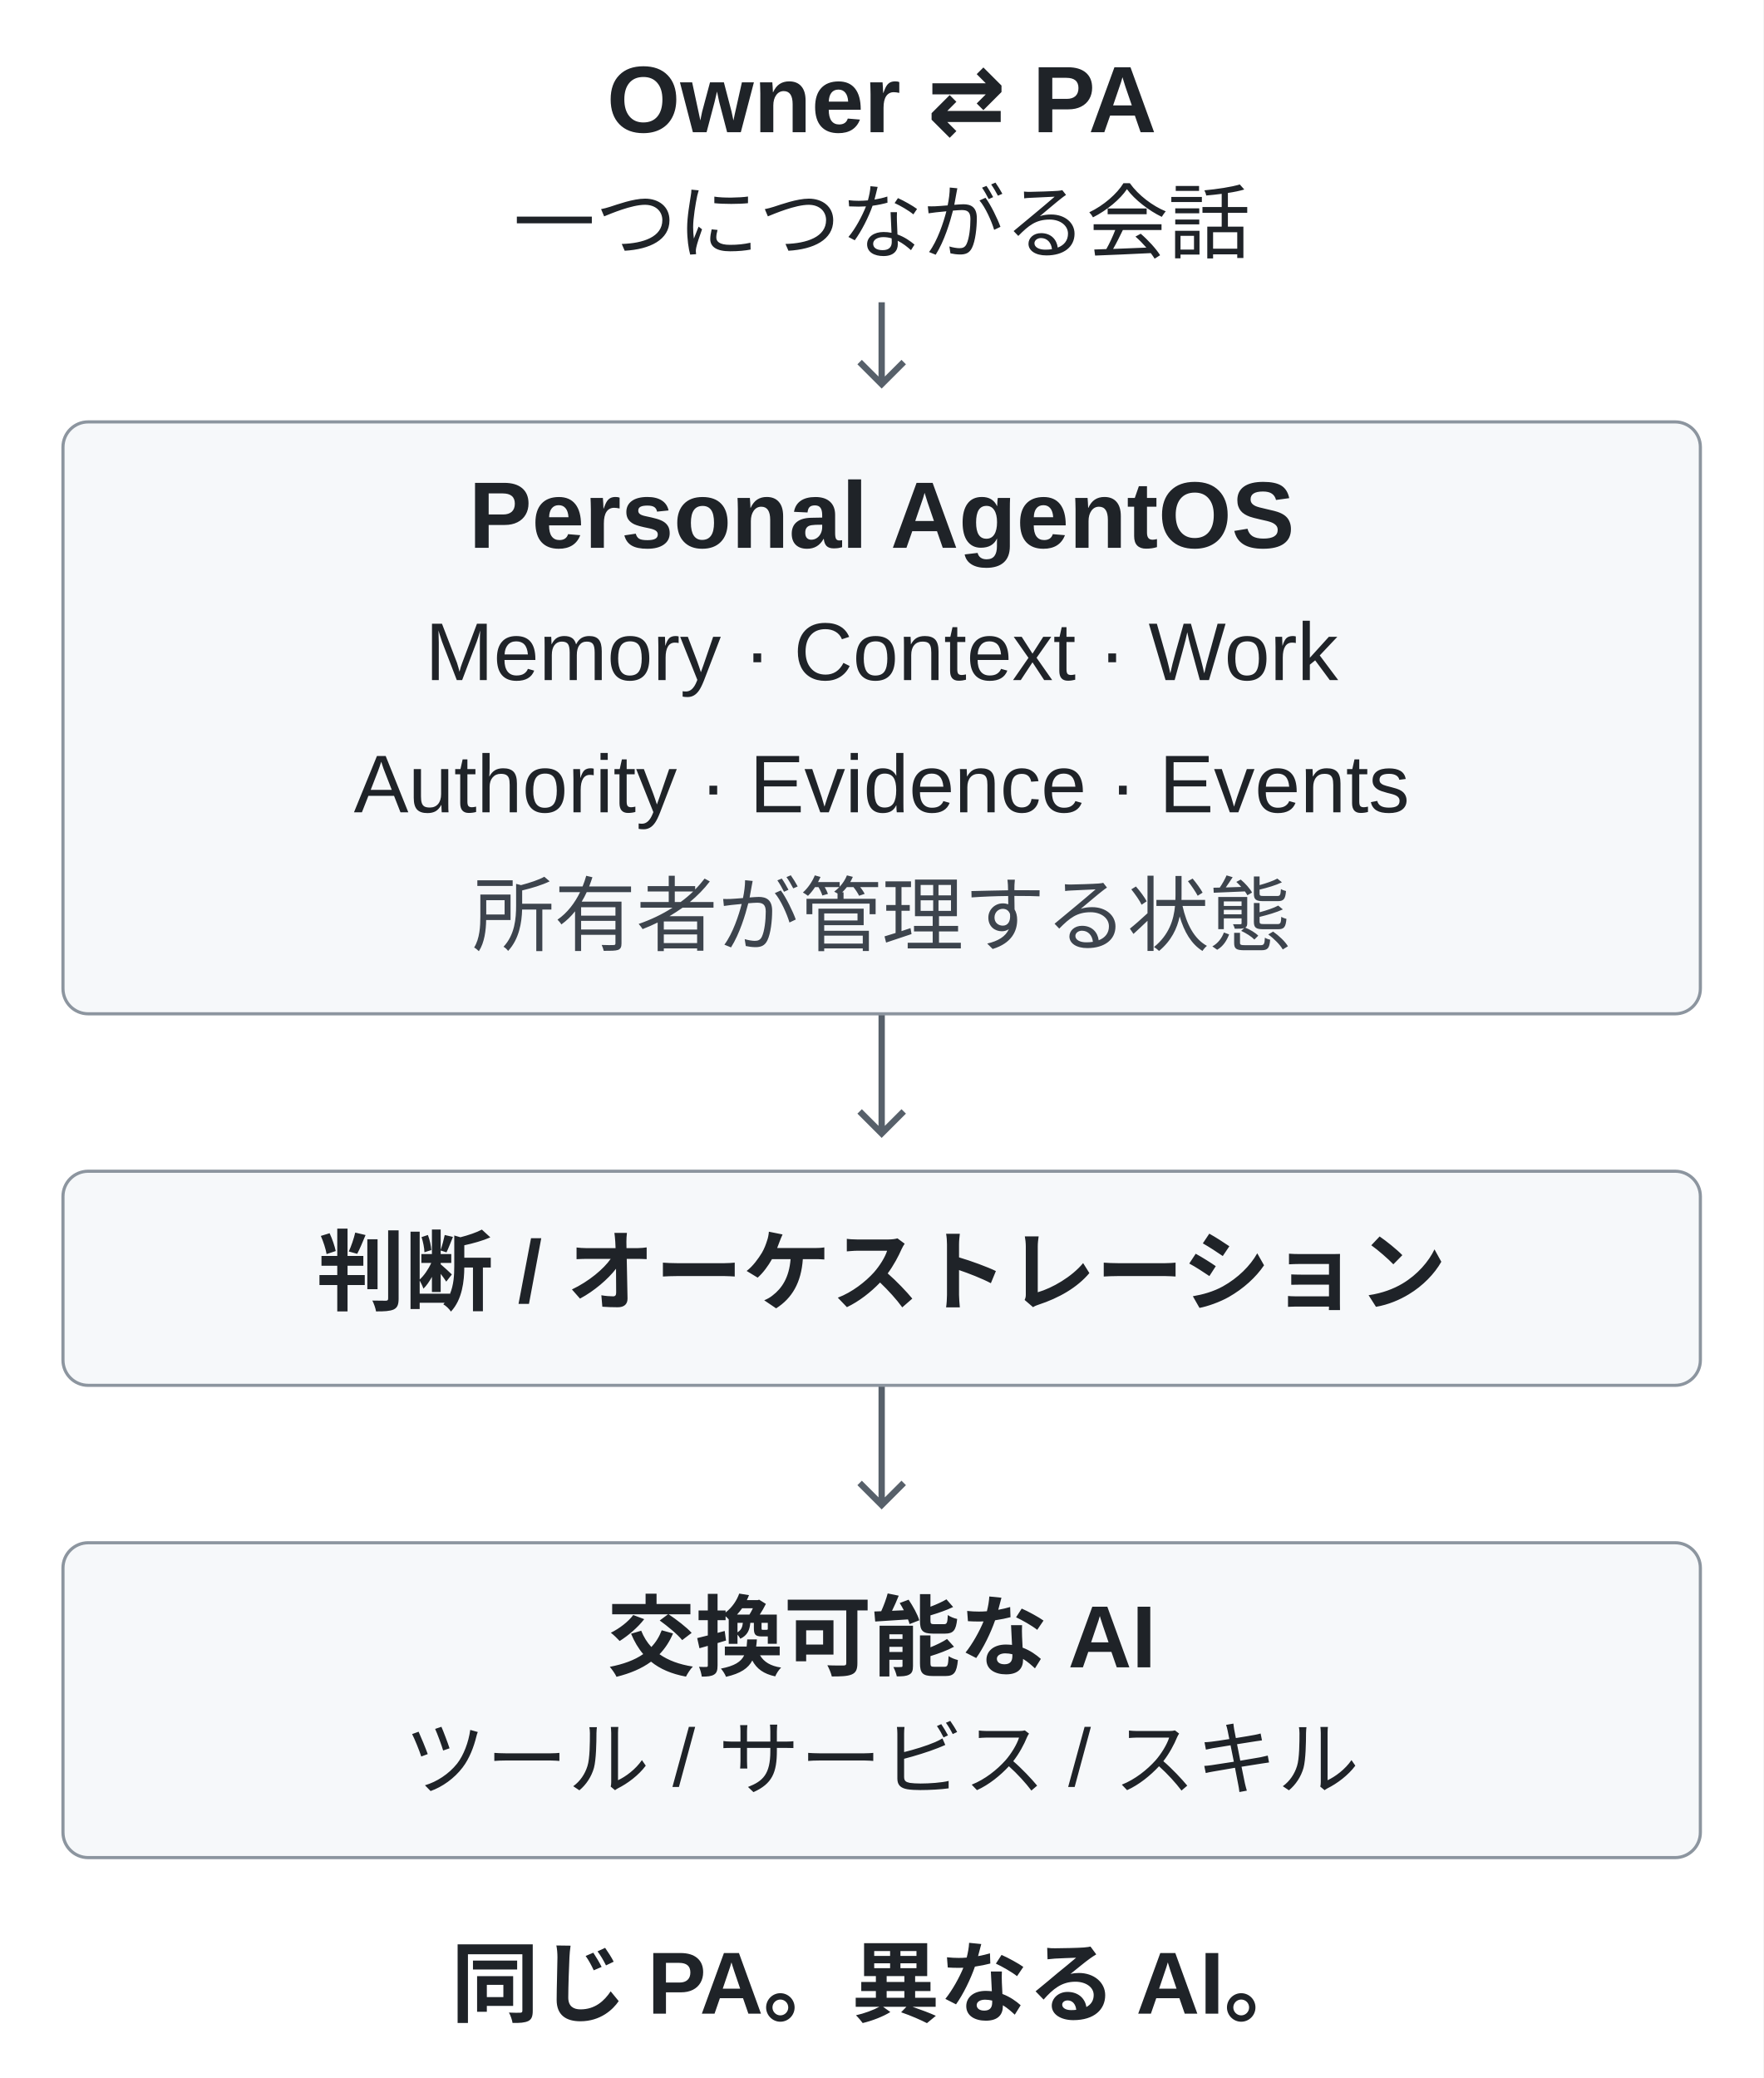
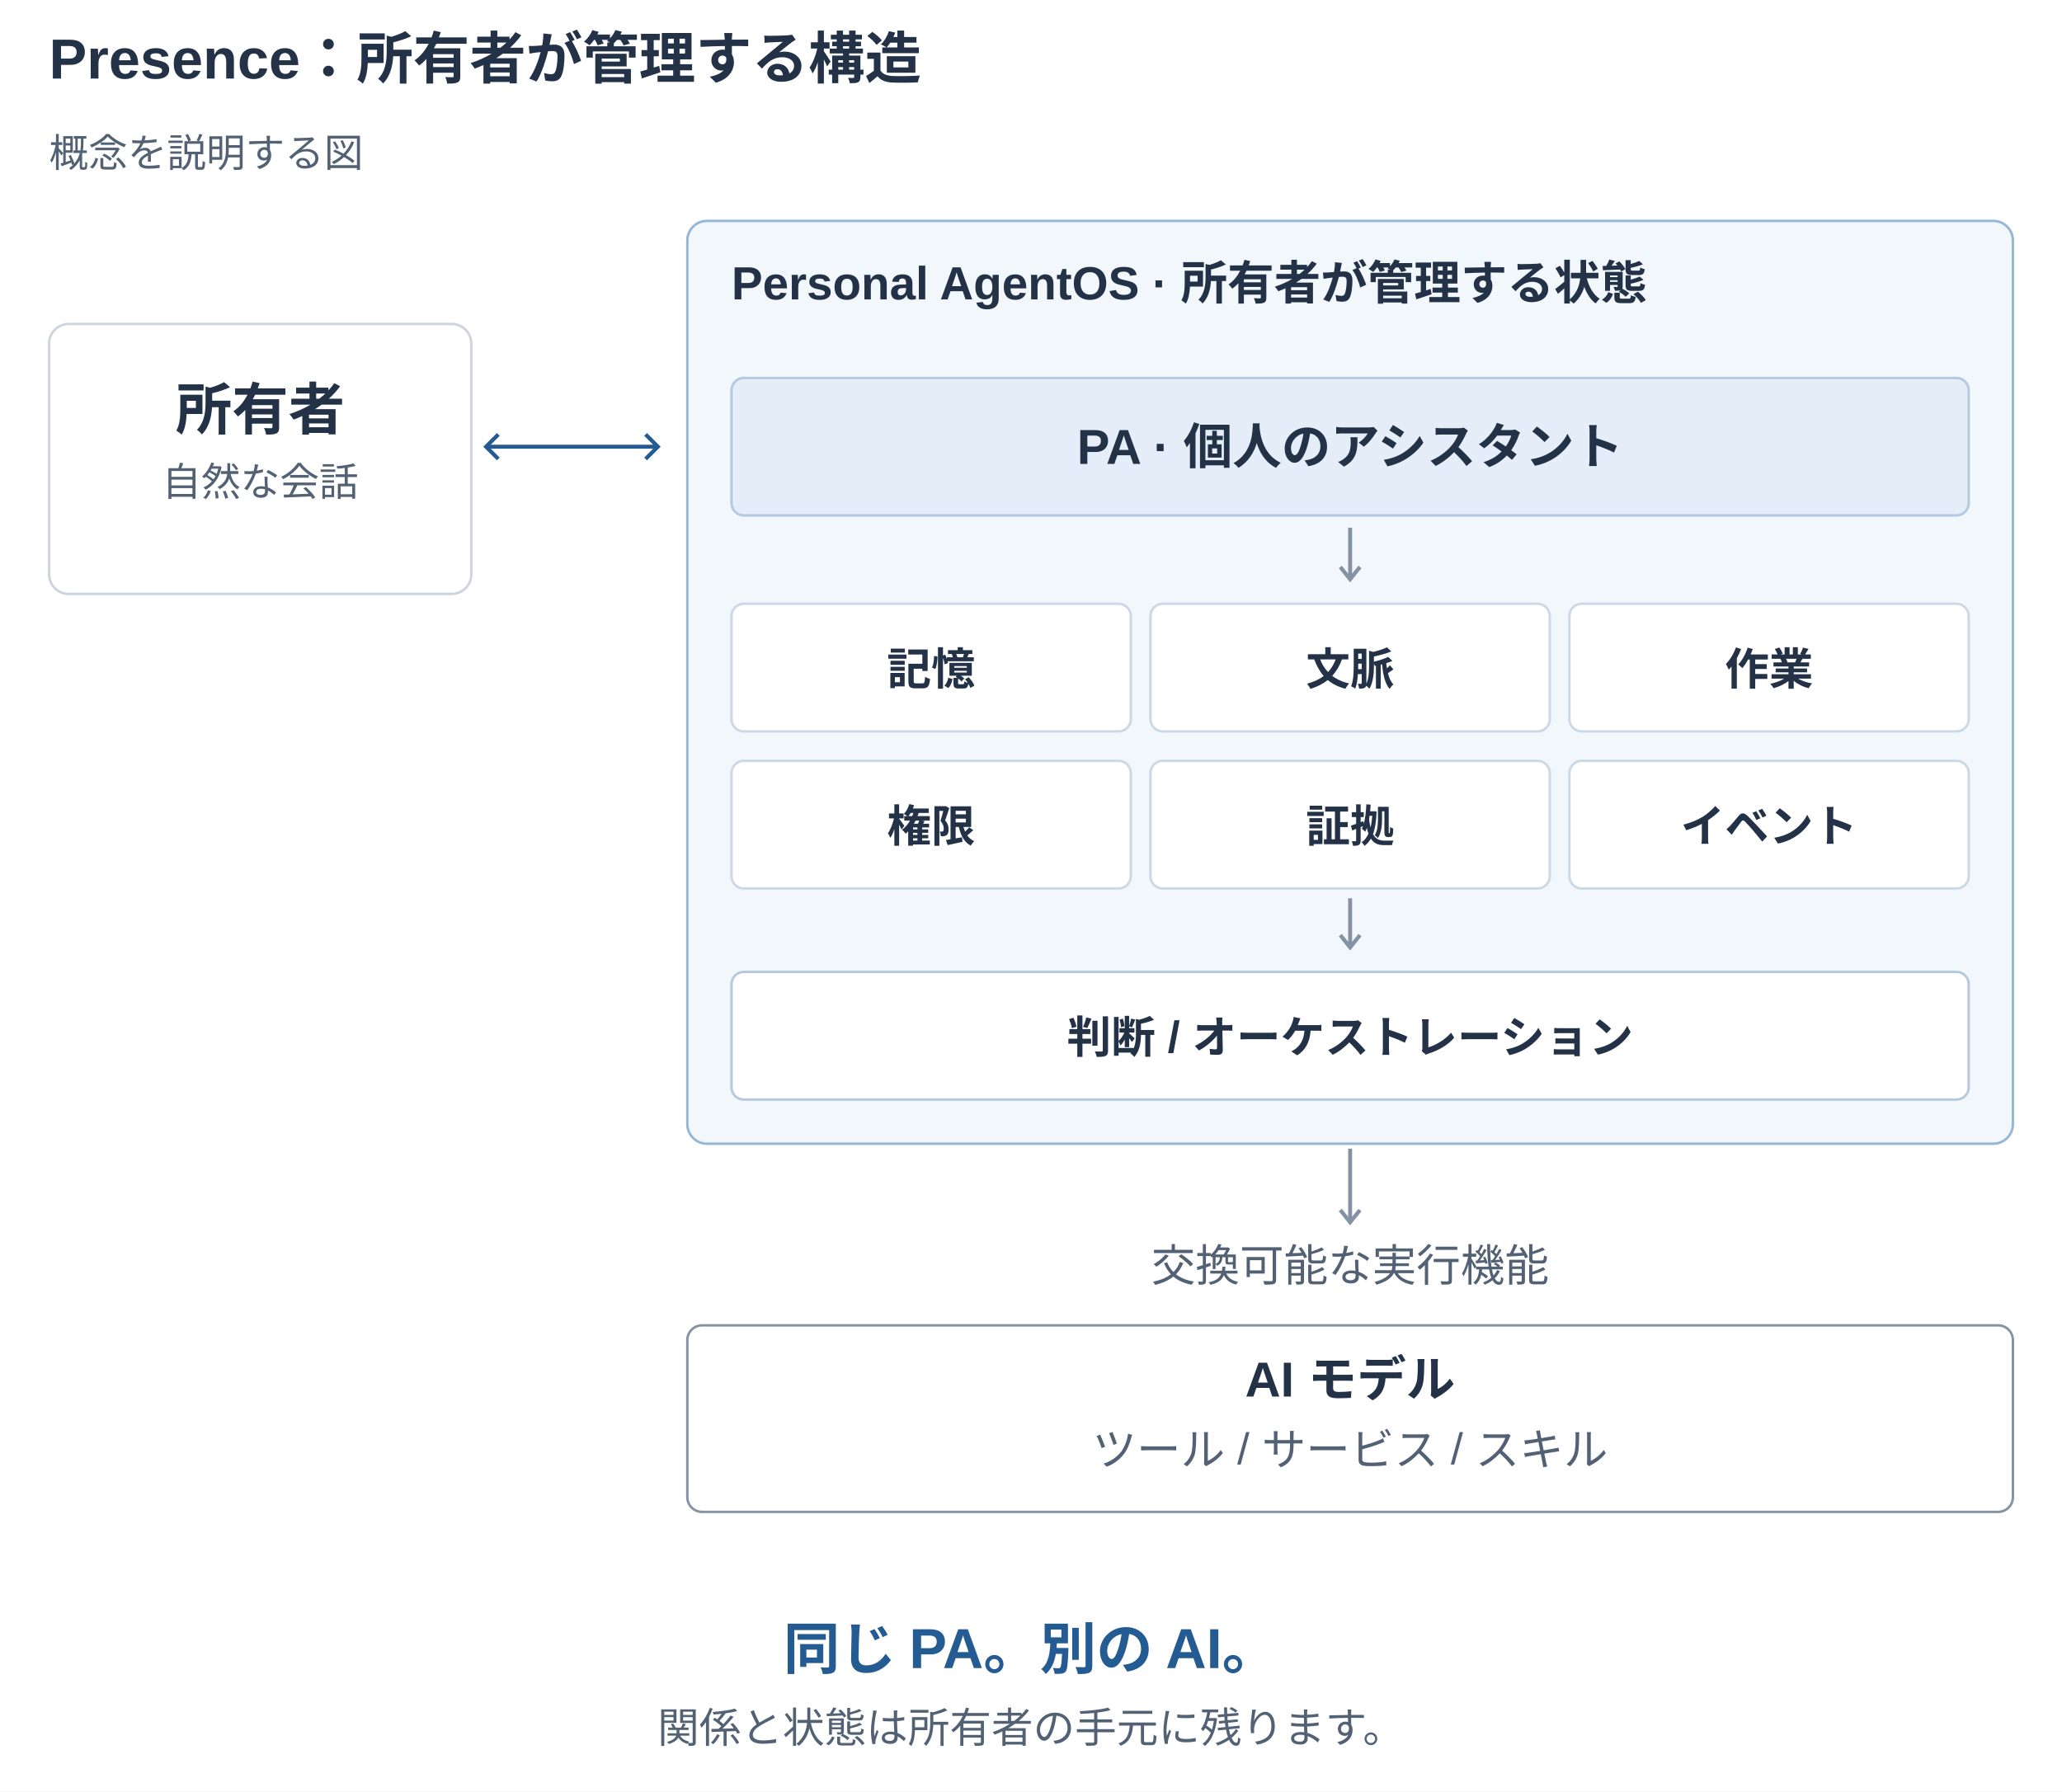
- <svg xmlns="http://www.w3.org/2000/svg" width="560" height="660" viewBox="0 0 560 660" role="img" aria-labelledby="title desc">
-   <style>
- text{font-family:Arial,"Noto Sans",sans-serif;fill:#1f2328;font-size:26px}
- .heading{font-size:30px;font-weight:700}.label{font-size:28px;font-weight:700}.muted{fill:#3d444d}.center{text-anchor:middle}
- </style>
-   <rect width="560" height="660" fill="#ffffff" />
-   <text x="280" y="42" class="heading center">Owner ⇄ PA</text>
-   <text x="280" y="80" class="center">一つにつながる会話</text>
-   <g stroke="#57606a" stroke-width="2" fill="none">
-     <path d="M280 96V122m-7-7 7 7 7-7" />
-     <path d="M280 322V360m-7-7 7 7 7-7" />
-     <path d="M280 440V478m-7-7 7 7 7-7" />
-   </g>
-   <rect x="20" y="134" width="520" height="188" rx="8" fill="#f6f8fa" stroke="#8c959f" />
-   <text x="280" y="174" class="heading center">Personal AgentOS</text>
-   <text x="280" y="216" class="center">Memory · Context · Work</text>
-   <text x="280" y="258" class="center">Authority · Evidence · Events</text>
-   <text x="280" y="300" class="muted center">所有者が管理する状態</text>
-   <rect x="20" y="372" width="520" height="68" rx="8" fill="#f6f8fa" stroke="#8c959f" />
-   <text x="280" y="414" class="label center">判断 / オーケストレーション</text>
-   <rect x="20" y="490" width="520" height="100" rx="8" fill="#f6f8fa" stroke="#8c959f" />
-   <text x="280" y="530" class="label center">交換可能な AI</text>
-   <text x="280" y="568" class="center">ツール / サービス / スキル</text>
-   <text x="280" y="640" class="label center">同じ PA。異なる AI。</text>
+ <svg xmlns="http://www.w3.org/2000/svg" width="840" height="730" viewBox="0 0 840 730" role="img" aria-labelledby="title desc">
+   <style>text{font-family:Arial,"Noto Sans",sans-serif;fill:#243247} .bold{font-weight:700} .muted{fill:#526174} .blue{fill:#245b92}</style>
+   <rect width="840" height="730" fill="#fff" />
+   <text x="20" y="32.0" font-size="23" class="bold" text-anchor="start">Presence：所有者が管理する構造</text>
+   <text x="20" y="68" font-size="16" class="muted" text-anchor="start">概念を説明する図</text>
+   <rect x="20" y="132" width="172" height="110" rx="8" fill="#fff" stroke="#ccd4de" />
+   <text x="106" y="175" font-size="23" class="bold" text-anchor="middle">所有者</text>
+   <text x="106" y="202.0" font-size="16" class="muted" text-anchor="middle">自然な会話</text>
+   <path d="M198 182H268M203 177L198 182L203 187M263 177L268 182L263 187" fill="none" stroke="#245b92" stroke-width="1.6" />
+   <rect x="280" y="90" width="540" height="376" rx="8" fill="#f2f7fc" stroke="#96b6d6" />
+   <text x="298" y="122.0" font-size="19" class="bold" text-anchor="start">Personal AgentOS · 所有者が管理する状態</text>
+   <rect x="298" y="154" width="504" height="56" rx="5" fill="#e4edf8" stroke="#b4c9df" />
+   <text x="550.0" y="189" font-size="20" class="bold" text-anchor="middle">PA · 個人のアシスタント</text>
+   <path d="M550.0 215 L550.0 236" fill="none" stroke="#8492a3" stroke-width="1.6" />
+   <path d="M546.0 231 L550.0 236 L554.0 231" fill="none" stroke="#8492a3" stroke-width="1.6" />
+   <rect x="298.0" y="246" width="162.667" height="52" rx="5" fill="#fff" stroke="#ccd8e6" />
+   <text x="379.333" y="279" font-size="18" class="bold" text-anchor="middle">記憶</text>
+   <rect x="468.667" y="246" width="162.667" height="52" rx="5" fill="#fff" stroke="#ccd8e6" />
+   <text x="550.0" y="279" font-size="18" class="bold" text-anchor="middle">文脈</text>
+   <rect x="639.333" y="246" width="162.667" height="52" rx="5" fill="#fff" stroke="#ccd8e6" />
+   <text x="720.667" y="279" font-size="18" class="bold" text-anchor="middle">作業</text>
+   <rect x="298.0" y="310" width="162.667" height="52" rx="5" fill="#fff" stroke="#ccd8e6" />
+   <text x="379.333" y="343" font-size="18" class="bold" text-anchor="middle">権限</text>
+   <rect x="468.667" y="310" width="162.667" height="52" rx="5" fill="#fff" stroke="#ccd8e6" />
+   <text x="550.0" y="343" font-size="18" class="bold" text-anchor="middle">証拠</text>
+   <rect x="639.333" y="310" width="162.667" height="52" rx="5" fill="#fff" stroke="#ccd8e6" />
+   <text x="720.667" y="343" font-size="18" class="bold" text-anchor="middle">イベント</text>
+   <path d="M550.0 366 L550.0 386" fill="none" stroke="#8492a3" stroke-width="1.6" />
+   <path d="M546.0 381 L550.0 386 L554.0 381" fill="none" stroke="#8492a3" stroke-width="1.6" />
+   <rect x="298" y="396" width="504" height="52" rx="5" fill="#fff" stroke="#b4c9df" />
+   <text x="550.0" y="429" font-size="18" class="bold" text-anchor="middle">判断 / オーケストレーション</text>
+   <path d="M550.0 468 L550.0 498" fill="none" stroke="#8492a3" stroke-width="1.6" />
+   <path d="M546.0 493 L550.0 498 L554.0 493" fill="none" stroke="#8492a3" stroke-width="1.6" />
+   <text x="550.0" y="522" font-size="18" class="muted" text-anchor="middle">交換可能な実行機能</text>
+   <rect x="280" y="540" width="540" height="76" rx="6" fill="#fff" stroke="#8492a3" />
+   <text x="550.0" y="569" font-size="20" class="bold" text-anchor="middle">AI モデル</text>
+   <text x="550.0" y="597" font-size="18" class="muted" text-anchor="middle">ツール / サービス / スキル</text>
+   <text x="420.0" y="680" font-size="23" class="blue bold" text-anchor="middle">同じ PA。別の AI。</text>
+   <text x="420.0" y="710" font-size="17" class="muted" text-anchor="middle">関係と状態は所有者の手元に残ります。</text>
</svg>
